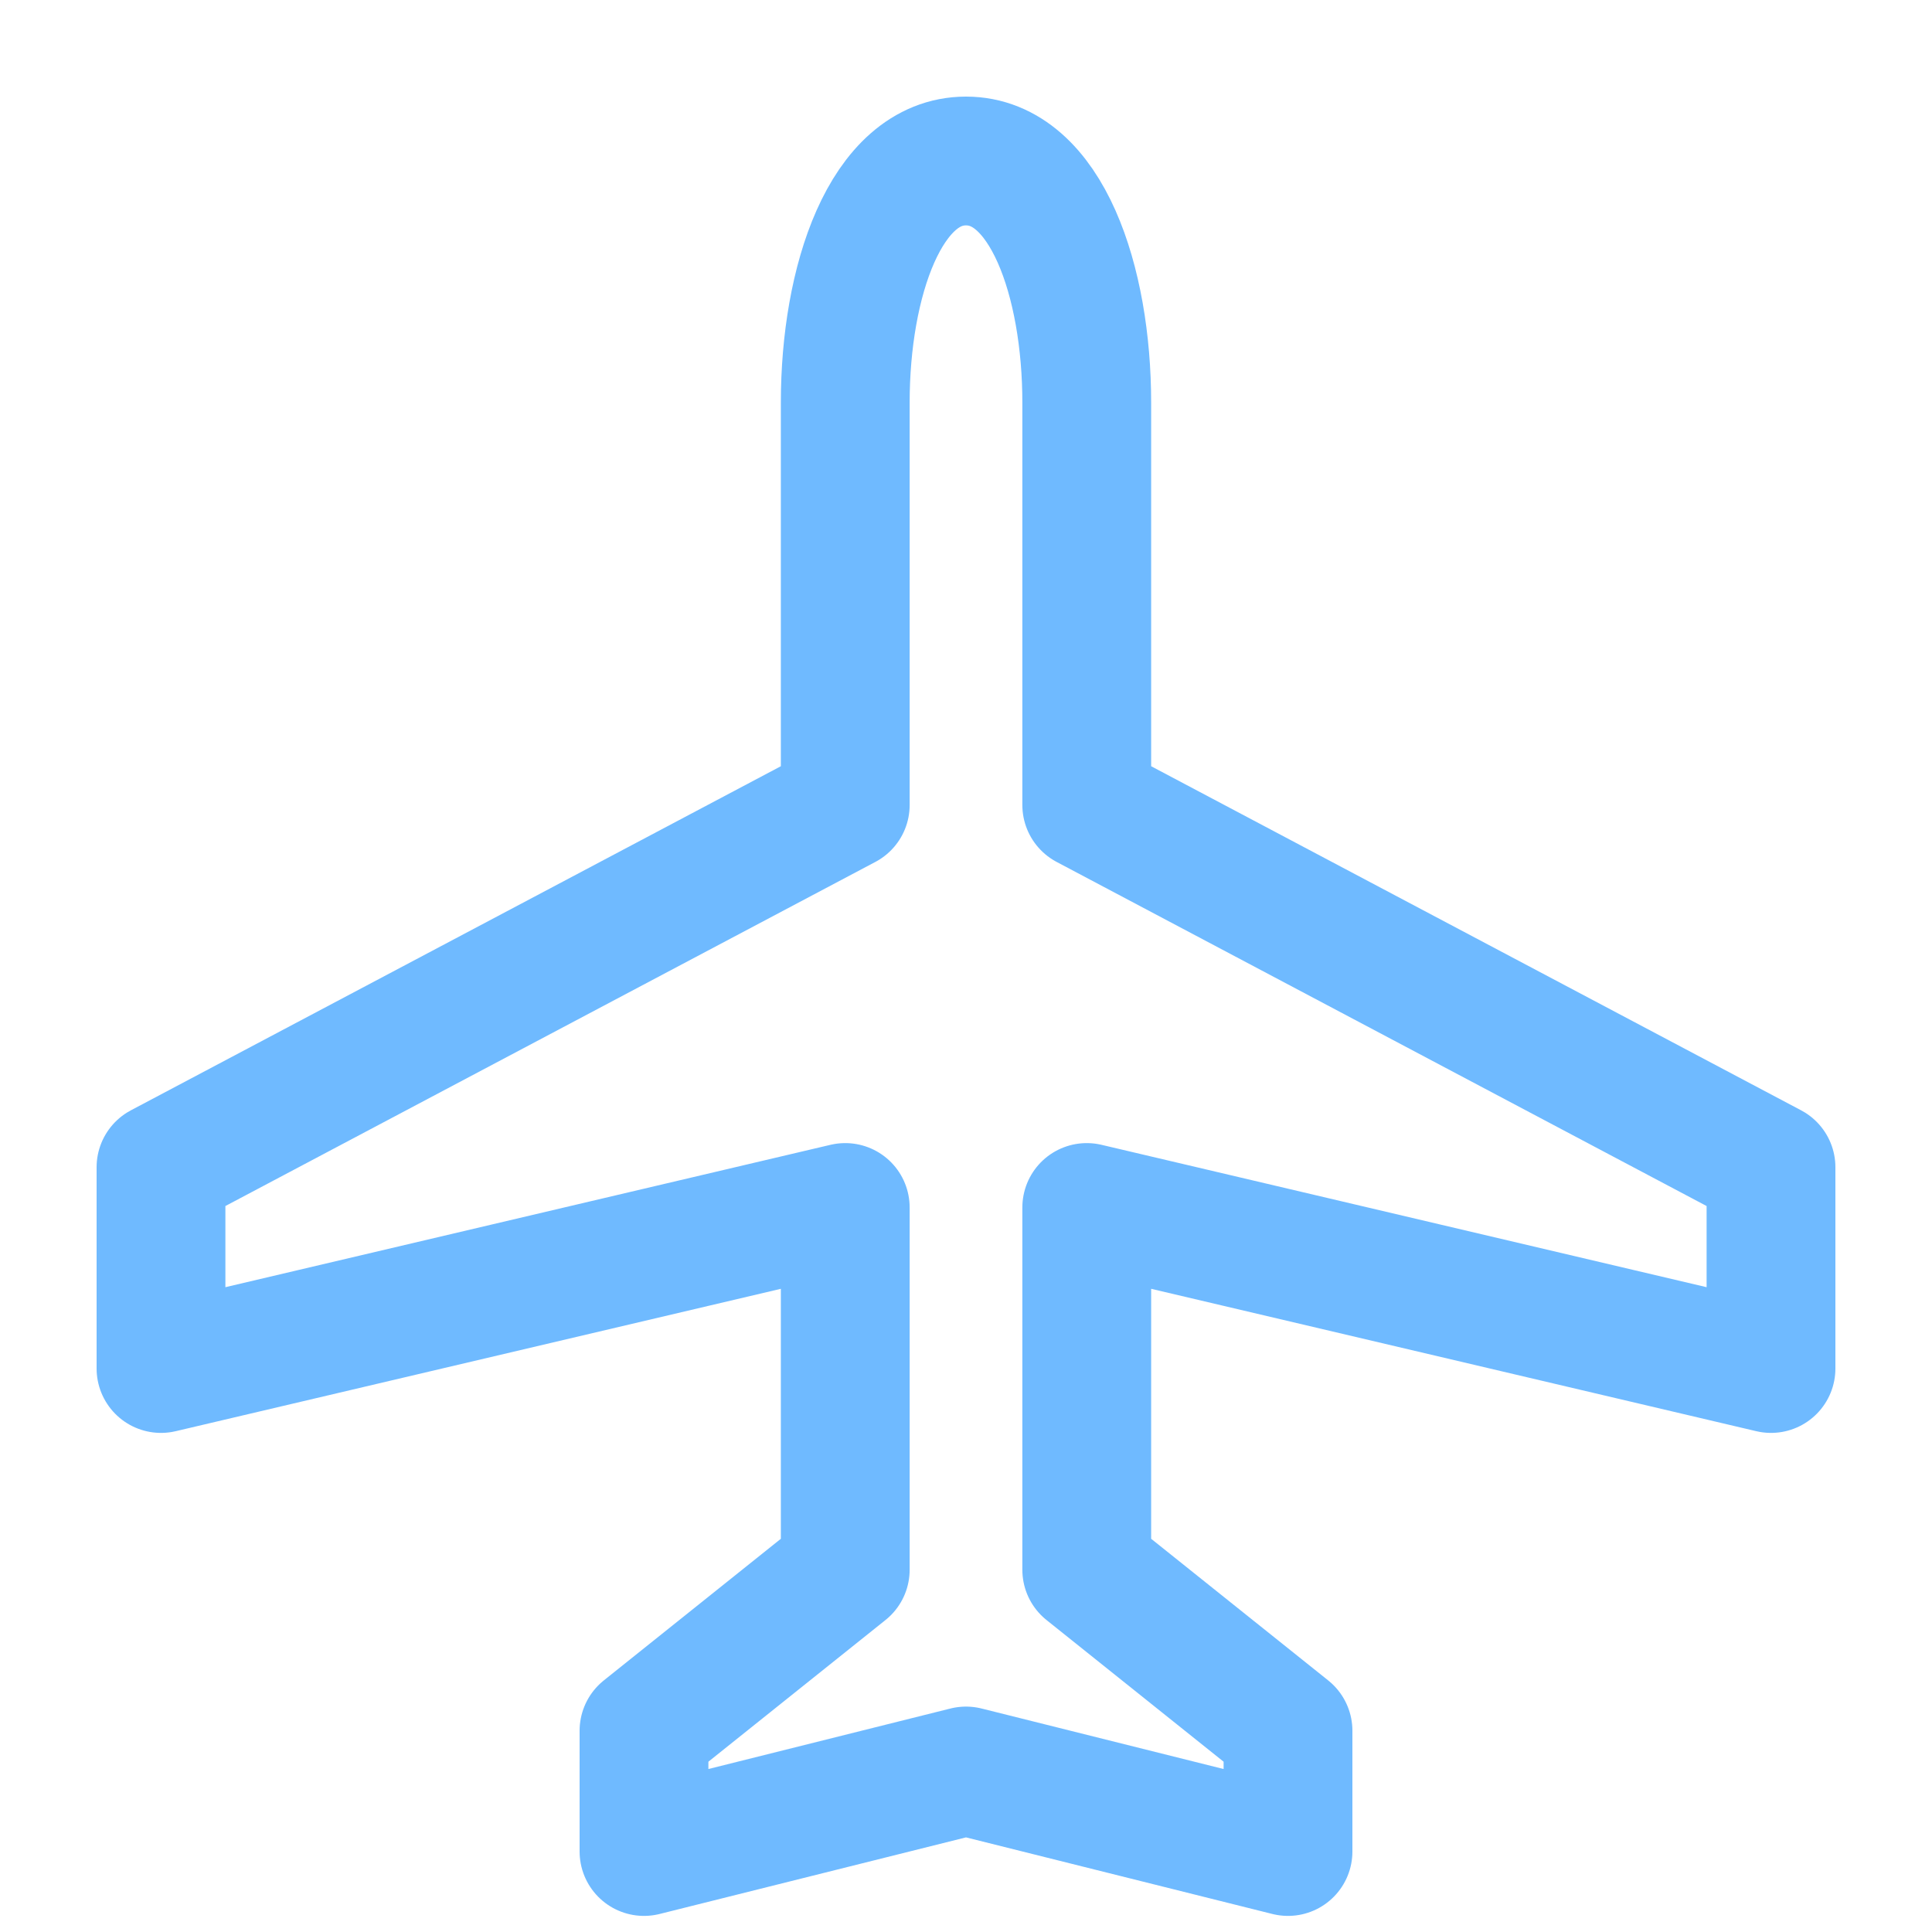
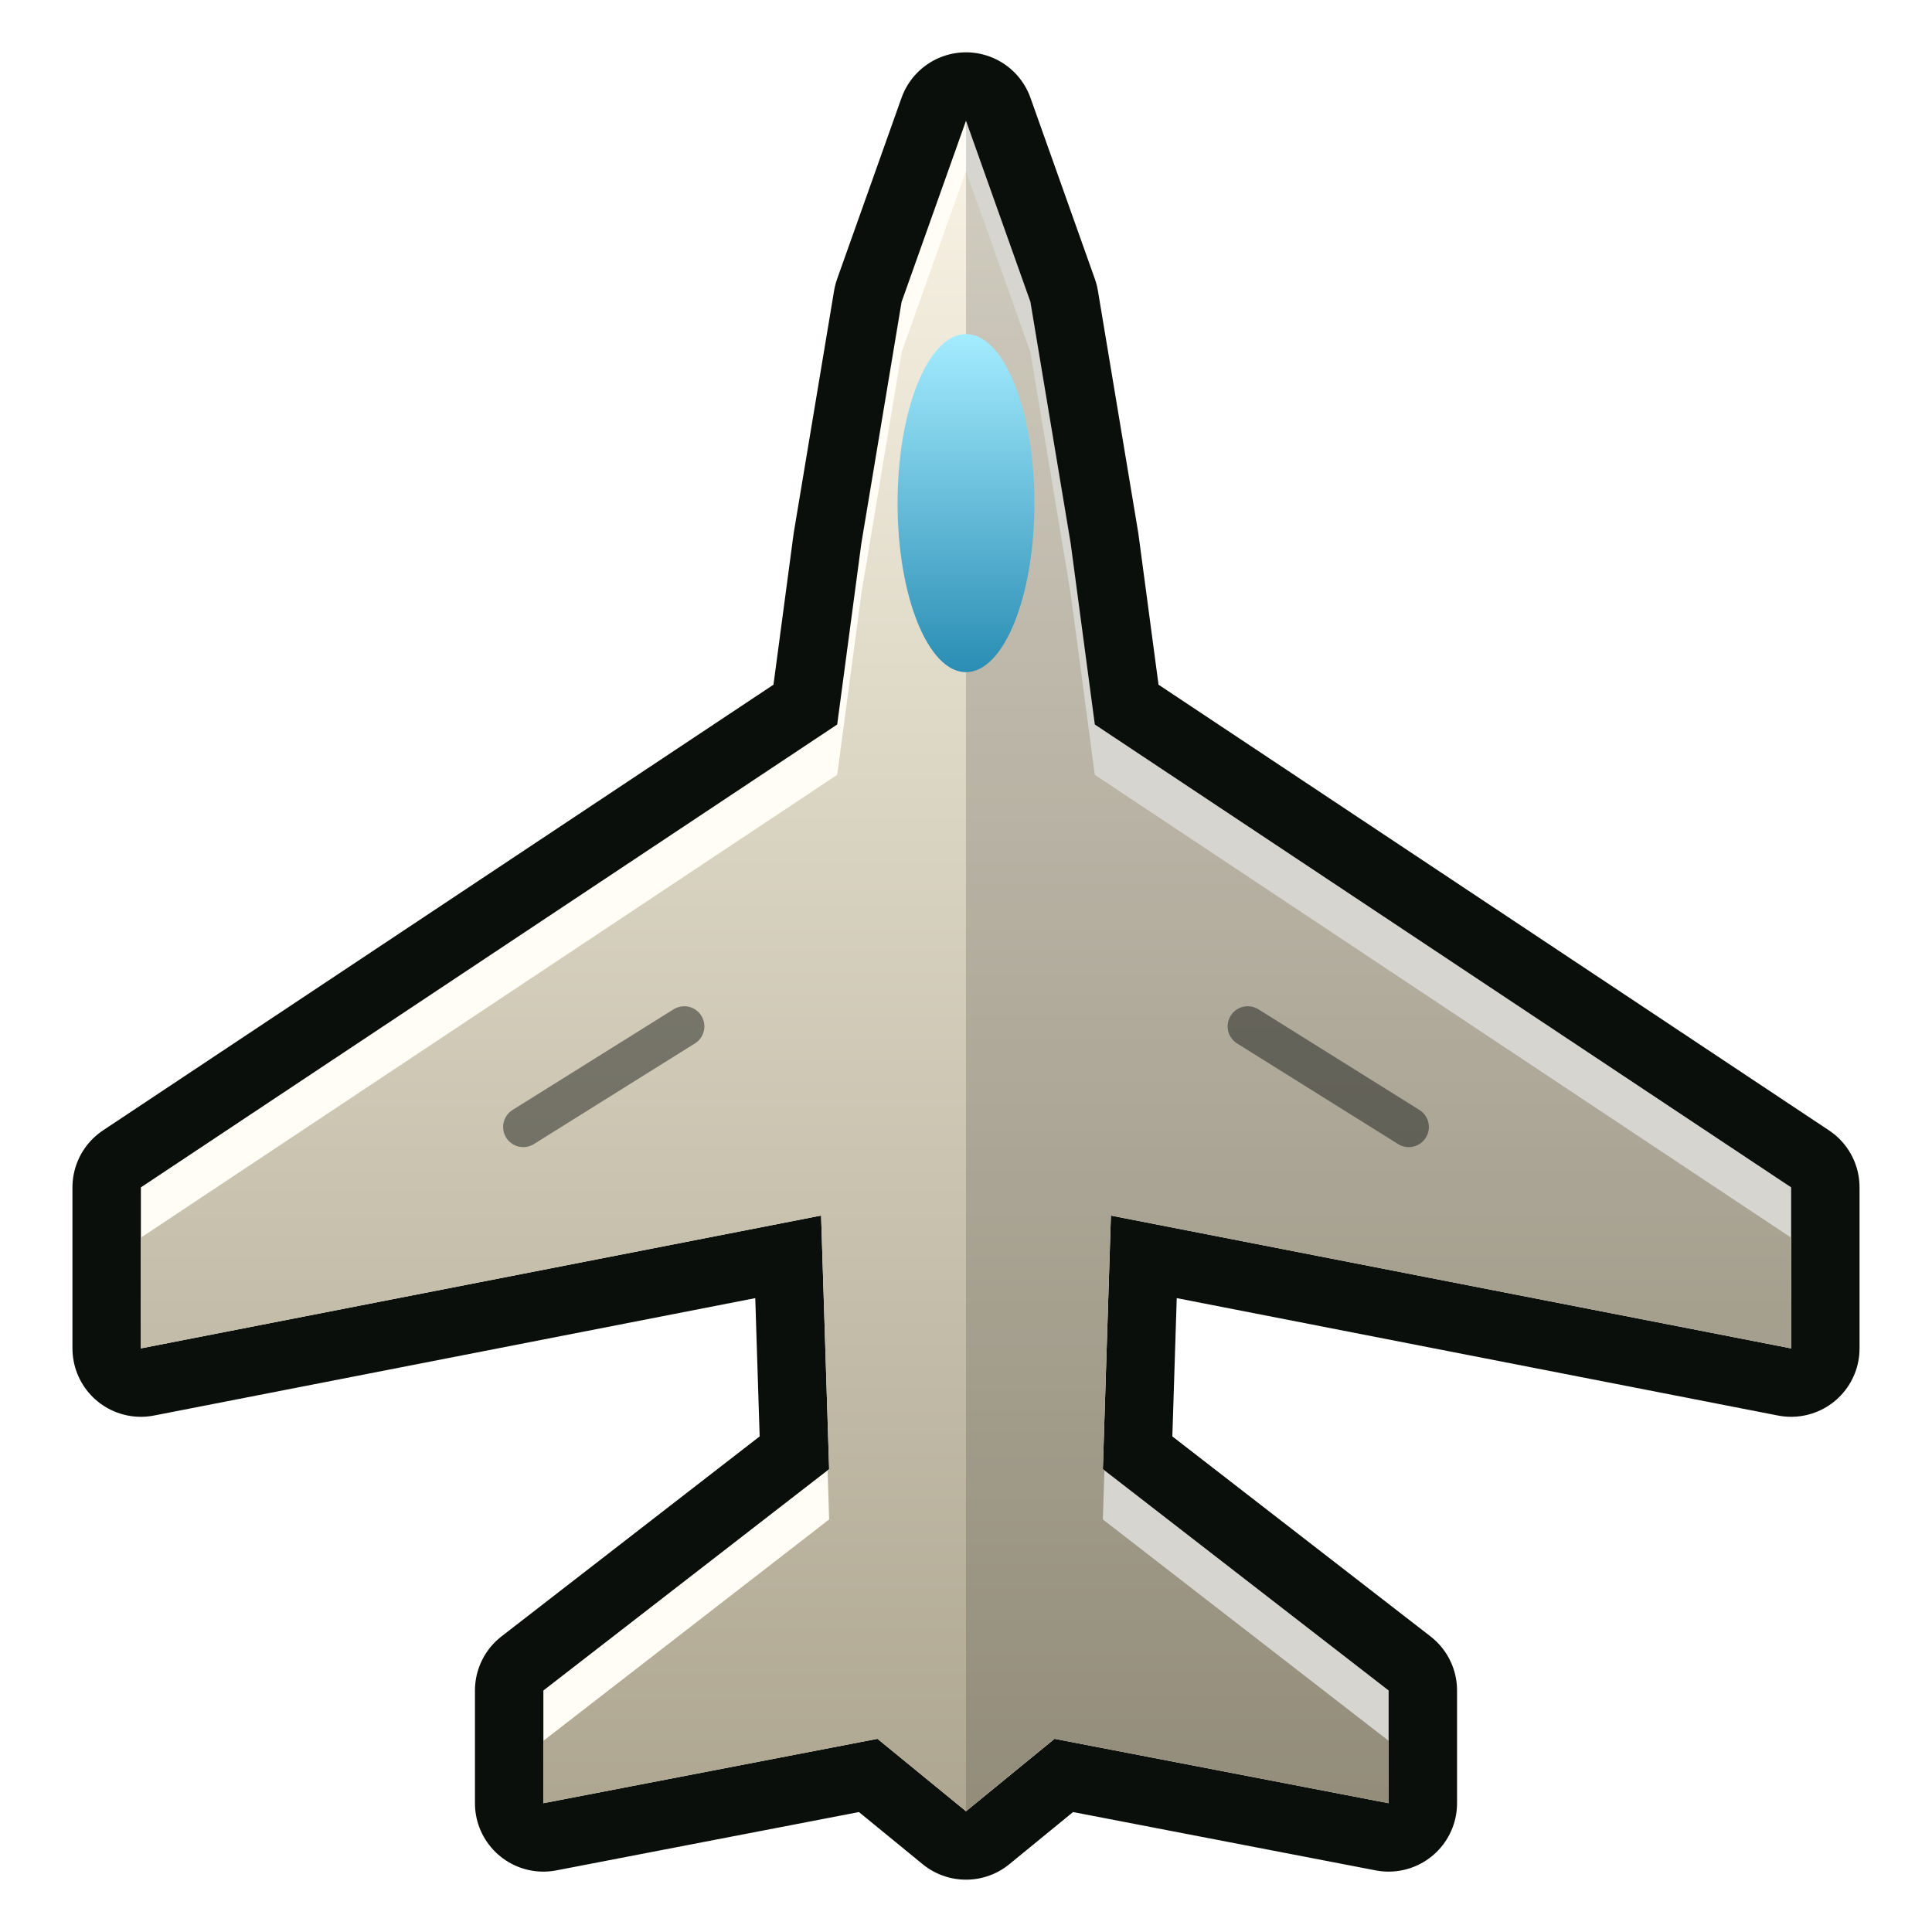
- <svg xmlns="http://www.w3.org/2000/svg" viewBox="0 0 48 48" fill="none" stroke="#6fbaff" stroke-width="3.2" stroke-linecap="round" stroke-linejoin="round">
-   <path d="M24 4c2 0 3 3 3 6v10l17 9v5l-17-4v9l5 4v3l-8-2-8 2v-3l5-4v-9L4 34v-5l17-9V10c0-3 1-6 3-6z" />
+ <svg xmlns="http://www.w3.org/2000/svg" viewBox="0 0 48 48" width="48" height="48">
+   <defs>
+     <linearGradient id="plane-m" x1="0" y1="0" x2="0" y2="1">
+       <stop offset="0" stop-color="#f6f1e2" />
+       <stop offset="1" stop-color="#aca48e" />
+     </linearGradient>
+     <linearGradient id="plane-c" x1="0" y1="0" x2="0" y2="1">
+       <stop offset="0" stop-color="#a4ecff" />
+       <stop offset="1" stop-color="#2a8db4" />
+     </linearGradient>
+     <clipPath id="plane-c0">
+       <path d="M24 3L25.6 7.5L26.6 13.5L27.2 18L44.5 29.5V33.5L27.6 30.2L27.4 36.5L34.5 42V44.8L26.2 43.2L24 45ZM24 3L22.4 7.5L21.4 13.5L20.8 18L3.5 29.5L3.5 33.5L20.4 30.2L20.6 36.5L13.5 42L13.5 44.8L21.8 43.2L24 45Z" />
+     </clipPath>
+   </defs>
+   <g fill="#0b0f0c" stroke="#0b0f0c" stroke-width="3.4" stroke-linejoin="round" stroke-linecap="round">
+     <path d="M24 3L25.6 7.5L26.6 13.5L27.2 18L44.5 29.5V33.5L27.6 30.2L27.4 36.5L34.5 42V44.8L26.2 43.2L24 45ZM24 3L22.4 7.5L21.4 13.5L20.8 18L3.5 29.5L3.5 33.5L20.4 30.2L20.6 36.5L13.5 42L13.5 44.8L21.8 43.2L24 45Z" />
+     <path d="M22.3 12.5A1.7 4.2 0 1 0 25.7 12.5A1.7 4.2 0 1 0 22.3 12.5Z" fill-rule="evenodd" />
+   </g>
+   <path d="M24 3L25.6 7.5L26.6 13.5L27.2 18L44.5 29.5V33.5L27.6 30.2L27.4 36.5L34.5 42V44.8L26.2 43.2L24 45ZM24 3L22.4 7.5L21.4 13.5L20.8 18L3.5 29.5L3.5 33.5L20.4 30.2L20.6 36.5L13.5 42L13.5 44.8L21.8 43.2L24 45Z" fill="#fffdf5" />
+   <g clip-path="url(#plane-c0)">
+     <path d="M24 3L25.6 7.5L26.6 13.5L27.2 18L44.5 29.5V33.5L27.6 30.2L27.4 36.5L34.5 42V44.8L26.2 43.2L24 45ZM24 3L22.4 7.5L21.4 13.5L20.8 18L3.5 29.5L3.5 33.5L20.4 30.2L20.6 36.5L13.5 42L13.5 44.8L21.8 43.2L24 45Z" transform="translate(0 1.25)" fill="url(#plane-m)" />
+   </g>
+   <path d="M24 3L25.6 7.5L26.6 13.5L27.2 18L44.5 29.5V33.5L27.6 30.2L27.4 36.5L34.5 42V44.8L26.2 43.2L24 45Z" fill="#000" fill-rule="evenodd" fill-opacity="0.16" />
+   <path d="M22.3 12.5A1.7 4.2 0 1 0 25.7 12.5A1.7 4.2 0 1 0 22.3 12.5Z" fill-rule="evenodd" fill="url(#plane-c)" />
+   <path d="M17 25.5L13 28M31 25.5L35 28" fill="none" stroke="#0b0f0c" stroke-width="1" stroke-opacity="0.45" stroke-linecap="round" stroke-linejoin="round" />
</svg>
